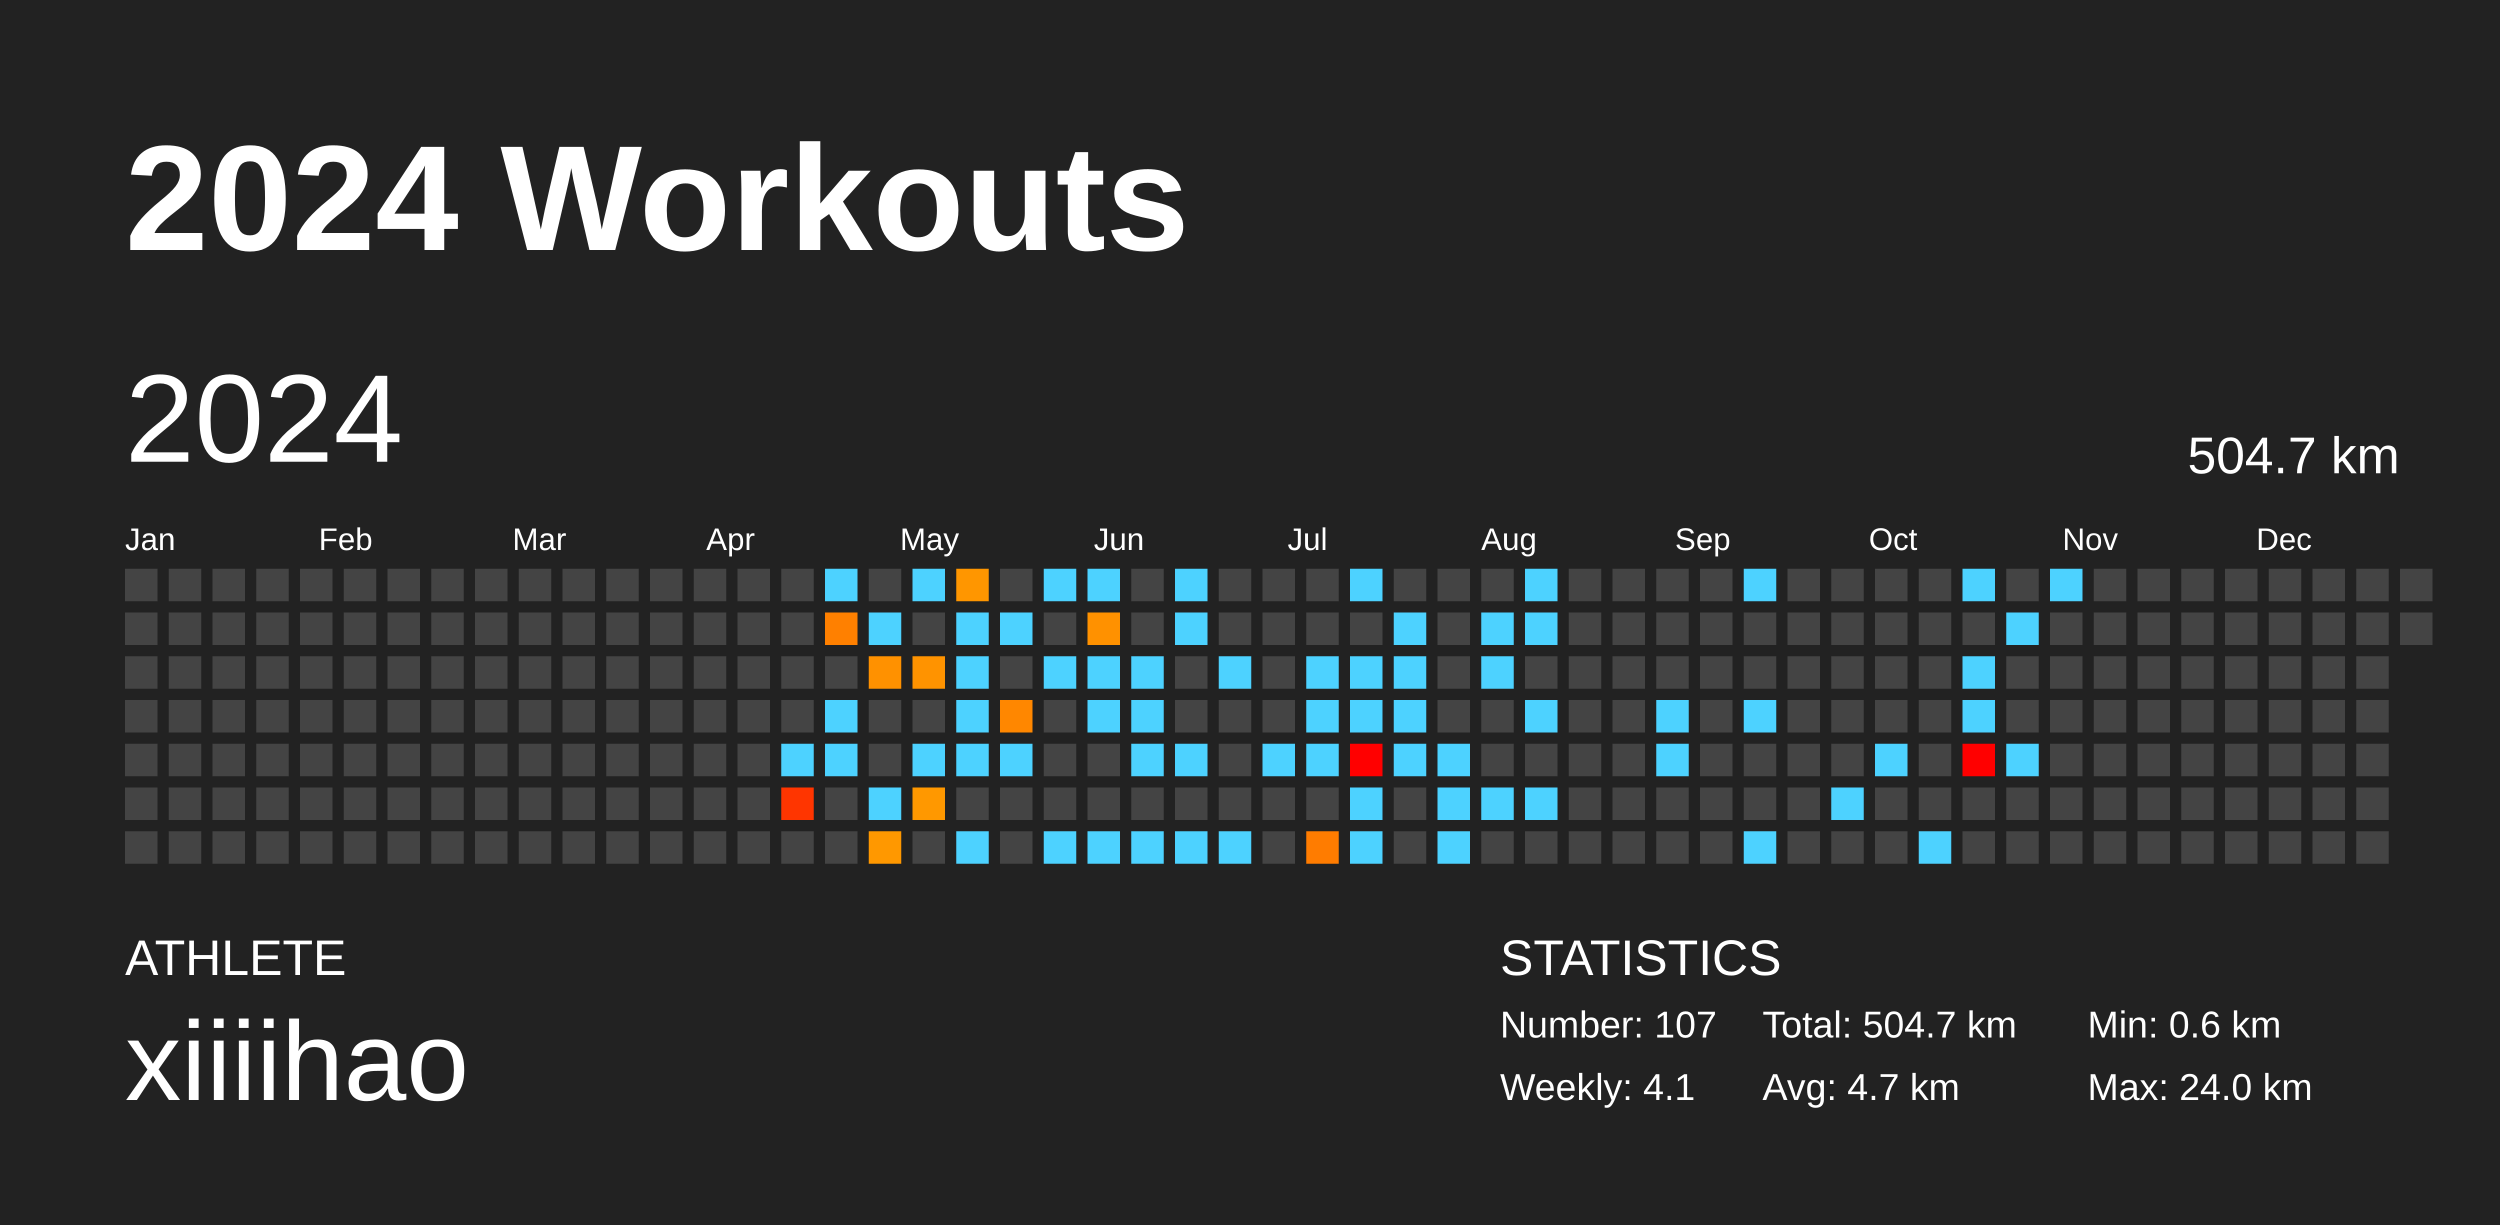
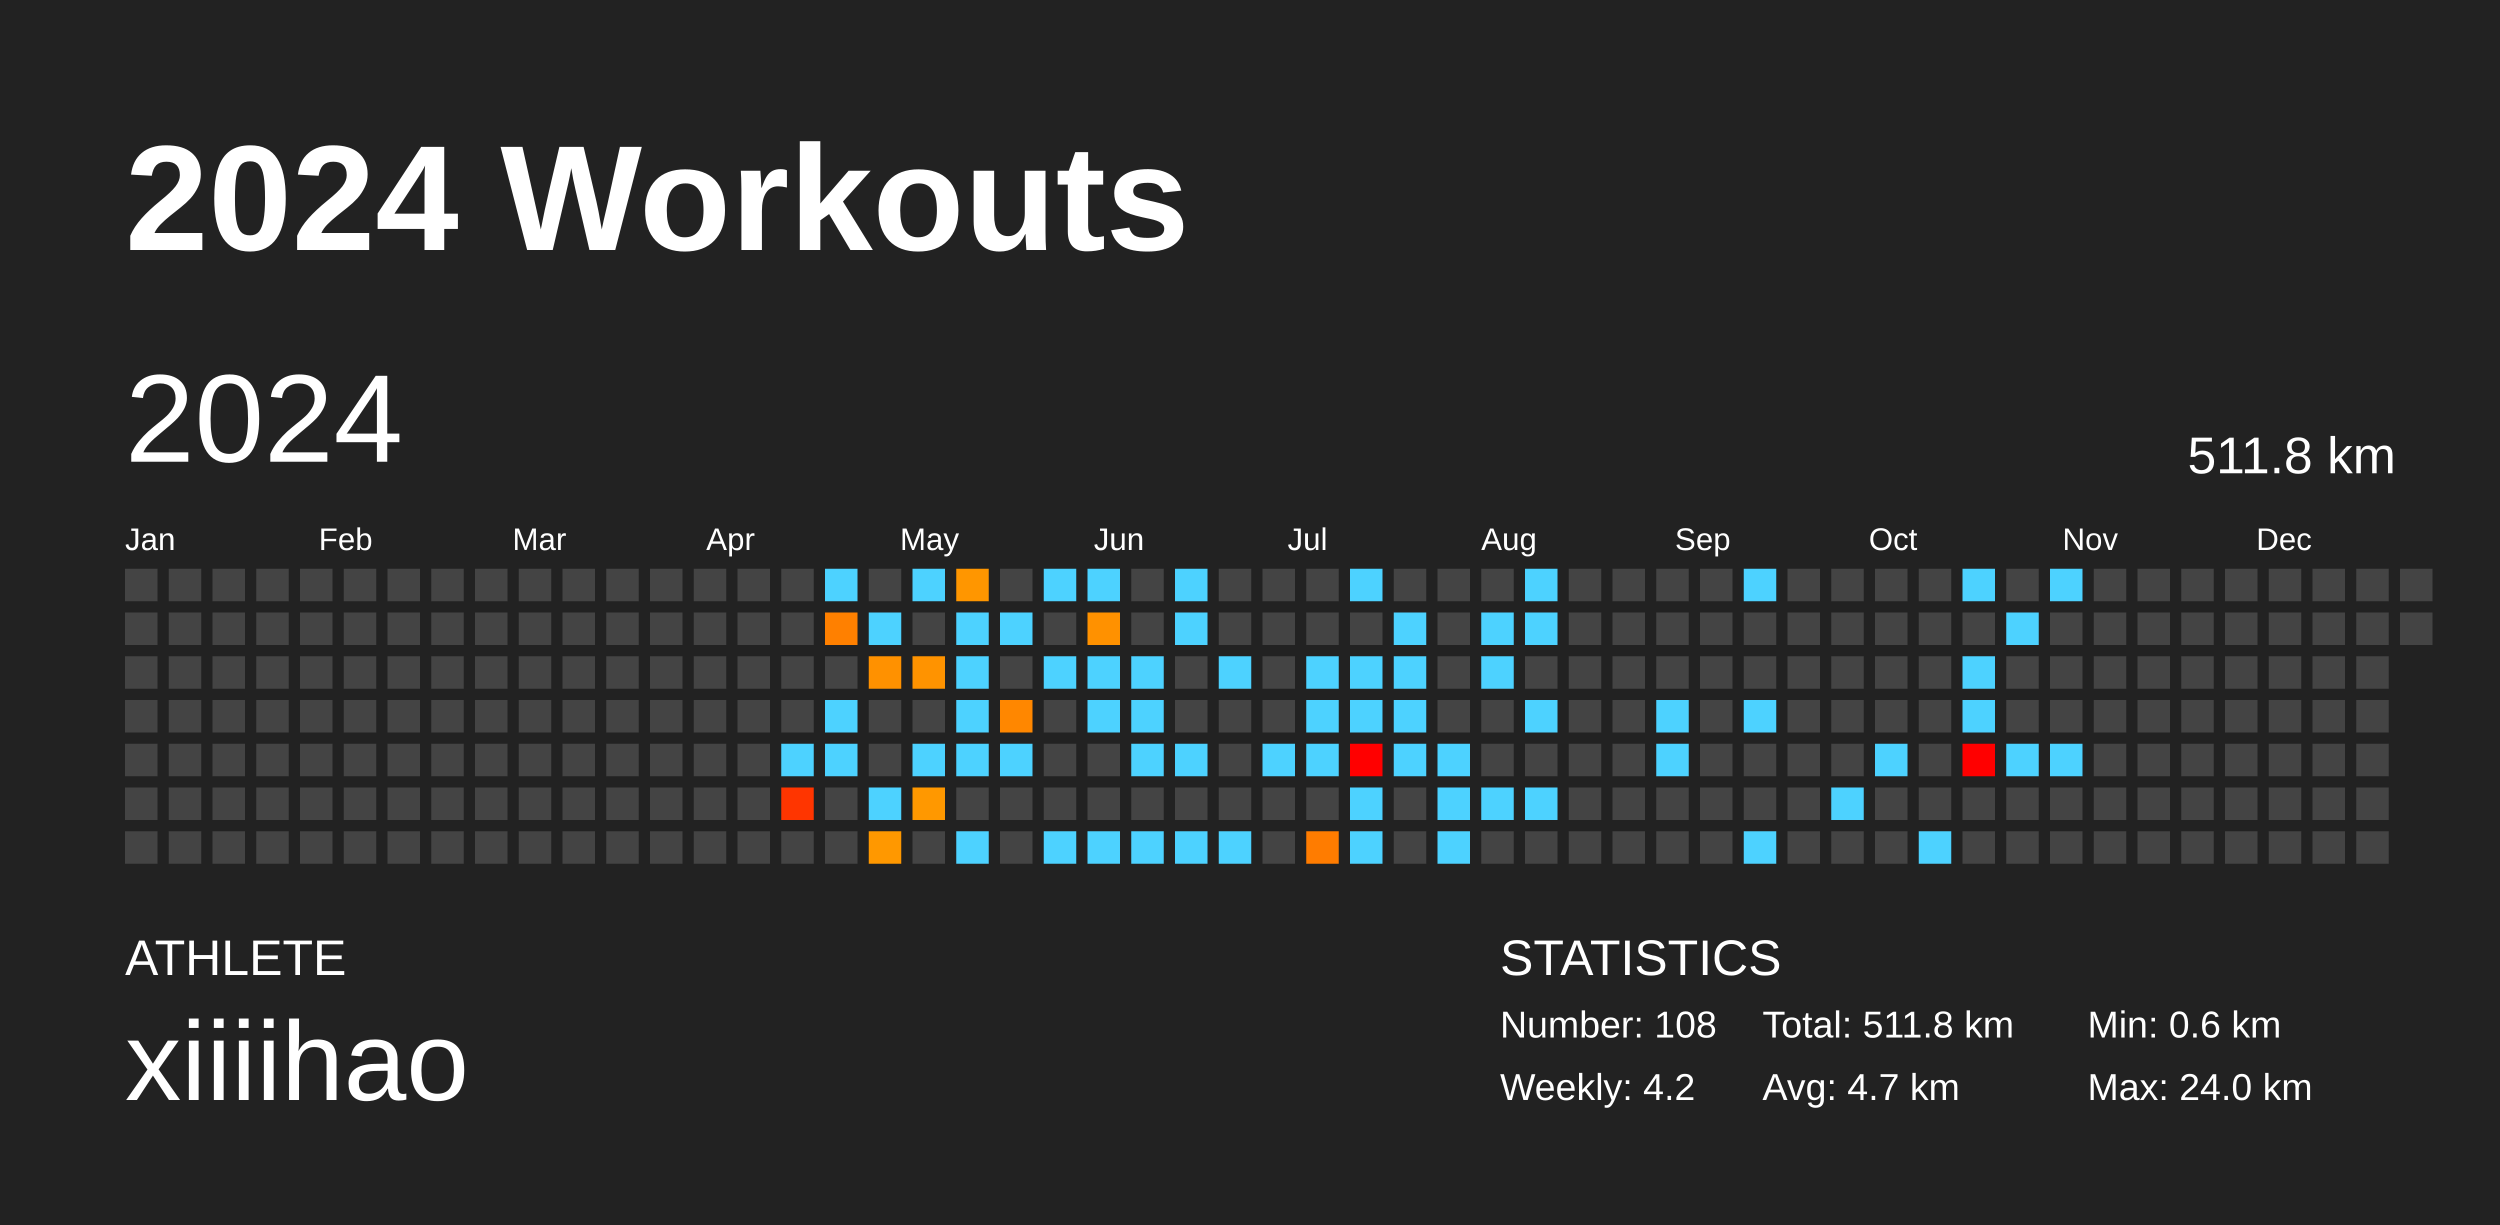
<svg xmlns="http://www.w3.org/2000/svg" baseProfile="full" height="98mm" version="1.1" viewBox="0,0,200,98" width="200mm">
  <defs />
  <rect fill="#222222" height="98" width="200" x="0" y="0" />
  <text fill="#FFFFFF" style="font-size:12px; font-family:Arial; font-weight:bold;" x="10" y="20">2024 Workouts</text>
  <text fill="#FFFFFF" style="font-size:4px; font-family:Arial" x="10" y="78">ATHLETE</text>
  <text fill="#FFFFFF" style="font-size:9px; font-family:Arial" x="10" y="88">xiiiihao</text>
  <text fill="#FFFFFF" style="font-size:4px; font-family:Arial" x="120" y="78">STATISTICS</text>
-   <text fill="#FFFFFF" style="font-size:3px; font-family:Arial" x="120" y="83">Number: 107</text>
-   <text fill="#FFFFFF" style="font-size:3px; font-family:Arial" x="120" y="88">Weekly: 4.1</text>
-   <text fill="#FFFFFF" style="font-size:3px; font-family:Arial" x="141" y="83">Total: 504.7 km</text>
+   <text fill="#FFFFFF" style="font-size:3px; font-family:Arial" x="120" y="83">Number: 108</text>
+   <text fill="#FFFFFF" style="font-size:3px; font-family:Arial" x="120" y="88">Weekly: 4.2</text>
+   <text fill="#FFFFFF" style="font-size:3px; font-family:Arial" x="141" y="83">Total: 511.8 km</text>
  <text fill="#FFFFFF" style="font-size:3px; font-family:Arial" x="141" y="88">Avg: 4.7 km</text>
  <text fill="#FFFFFF" style="font-size:3px; font-family:Arial" x="167" y="83">Min: 0.6 km</text>
  <text fill="#FFFFFF" style="font-size:3px; font-family:Arial" x="167" y="88">Max: 24.0 km</text>
  <text dominant-baseline="hanging" fill="#FFFFFF" style="font-size:10.0px; font-family:Arial;" x="10" y="30">2024</text>
-   <text dominant-baseline="hanging" fill="#FFFFFF" style="font-size:4.125px; font-family:Arial;" x="175" y="35">504.7 km</text>
+   <text dominant-baseline="hanging" fill="#FFFFFF" style="font-size:4.125px; font-family:Arial;" x="175" y="35">511.8 km</text>
  <text fill="#FFFFFF" style="font-size:2.5px; font-family:Arial" x="10.0" y="44">Jan</text>
  <text fill="#FFFFFF" style="font-size:2.5px; font-family:Arial" x="25.5" y="44">Feb</text>
  <text fill="#FFFFFF" style="font-size:2.5px; font-family:Arial" x="41.0" y="44">Mar</text>
  <text fill="#FFFFFF" style="font-size:2.5px; font-family:Arial" x="56.5" y="44">Apr</text>
  <text fill="#FFFFFF" style="font-size:2.5px; font-family:Arial" x="72.0" y="44">May</text>
  <text fill="#FFFFFF" style="font-size:2.5px; font-family:Arial" x="87.5" y="44">Jun</text>
  <text fill="#FFFFFF" style="font-size:2.5px; font-family:Arial" x="103.0" y="44">Jul</text>
  <text fill="#FFFFFF" style="font-size:2.5px; font-family:Arial" x="118.5" y="44">Aug</text>
  <text fill="#FFFFFF" style="font-size:2.5px; font-family:Arial" x="134.0" y="44">Sep</text>
  <text fill="#FFFFFF" style="font-size:2.5px; font-family:Arial" x="149.5" y="44">Oct</text>
  <text fill="#FFFFFF" style="font-size:2.5px; font-family:Arial" x="165.0" y="44">Nov</text>
  <text fill="#FFFFFF" style="font-size:2.5px; font-family:Arial" x="180.5" y="44">Dec</text>
  <rect fill="#444444" height="2.6" width="2.6" x="10.0" y="45.5" />
  <rect fill="#444444" height="2.6" width="2.6" x="10.0" y="49.0" />
  <rect fill="#444444" height="2.6" width="2.6" x="10.0" y="52.5" />
  <rect fill="#444444" height="2.6" width="2.6" x="10.0" y="56.0" />
  <rect fill="#444444" height="2.6" width="2.6" x="10.0" y="59.5" />
  <rect fill="#444444" height="2.6" width="2.6" x="10.0" y="63.0" />
  <rect fill="#444444" height="2.6" width="2.6" x="10.0" y="66.5" />
  <rect fill="#444444" height="2.6" width="2.6" x="13.5" y="45.5" />
  <rect fill="#444444" height="2.6" width="2.6" x="13.5" y="49.0" />
  <rect fill="#444444" height="2.6" width="2.6" x="13.5" y="52.5" />
  <rect fill="#444444" height="2.6" width="2.6" x="13.5" y="56.0" />
  <rect fill="#444444" height="2.6" width="2.6" x="13.5" y="59.5" />
  <rect fill="#444444" height="2.6" width="2.6" x="13.5" y="63.0" />
  <rect fill="#444444" height="2.6" width="2.6" x="13.5" y="66.5" />
  <rect fill="#444444" height="2.6" width="2.6" x="17.0" y="45.5" />
  <rect fill="#444444" height="2.6" width="2.6" x="17.0" y="49.0" />
  <rect fill="#444444" height="2.6" width="2.6" x="17.0" y="52.5" />
  <rect fill="#444444" height="2.6" width="2.6" x="17.0" y="56.0" />
  <rect fill="#444444" height="2.6" width="2.6" x="17.0" y="59.5" />
  <rect fill="#444444" height="2.6" width="2.6" x="17.0" y="63.0" />
  <rect fill="#444444" height="2.6" width="2.6" x="17.0" y="66.5" />
  <rect fill="#444444" height="2.6" width="2.6" x="20.5" y="45.5" />
  <rect fill="#444444" height="2.6" width="2.6" x="20.5" y="49.0" />
  <rect fill="#444444" height="2.6" width="2.6" x="20.5" y="52.5" />
  <rect fill="#444444" height="2.6" width="2.6" x="20.5" y="56.0" />
  <rect fill="#444444" height="2.6" width="2.6" x="20.5" y="59.5" />
  <rect fill="#444444" height="2.6" width="2.6" x="20.5" y="63.0" />
  <rect fill="#444444" height="2.6" width="2.6" x="20.5" y="66.5" />
  <rect fill="#444444" height="2.6" width="2.6" x="24.0" y="45.5" />
  <rect fill="#444444" height="2.6" width="2.6" x="24.0" y="49.0" />
  <rect fill="#444444" height="2.6" width="2.6" x="24.0" y="52.5" />
  <rect fill="#444444" height="2.6" width="2.6" x="24.0" y="56.0" />
  <rect fill="#444444" height="2.6" width="2.6" x="24.0" y="59.5" />
  <rect fill="#444444" height="2.6" width="2.6" x="24.0" y="63.0" />
  <rect fill="#444444" height="2.6" width="2.6" x="24.0" y="66.5" />
  <rect fill="#444444" height="2.6" width="2.6" x="27.5" y="45.5" />
  <rect fill="#444444" height="2.6" width="2.6" x="27.5" y="49.0" />
  <rect fill="#444444" height="2.6" width="2.6" x="27.5" y="52.5" />
  <rect fill="#444444" height="2.6" width="2.6" x="27.5" y="56.0" />
  <rect fill="#444444" height="2.6" width="2.6" x="27.5" y="59.5" />
  <rect fill="#444444" height="2.6" width="2.6" x="27.5" y="63.0" />
  <rect fill="#444444" height="2.6" width="2.6" x="27.5" y="66.5" />
  <rect fill="#444444" height="2.6" width="2.6" x="31.0" y="45.5" />
  <rect fill="#444444" height="2.6" width="2.6" x="31.0" y="49.0" />
  <rect fill="#444444" height="2.6" width="2.6" x="31.0" y="52.5" />
  <rect fill="#444444" height="2.6" width="2.6" x="31.0" y="56.0" />
  <rect fill="#444444" height="2.6" width="2.6" x="31.0" y="59.5" />
  <rect fill="#444444" height="2.6" width="2.6" x="31.0" y="63.0" />
  <rect fill="#444444" height="2.6" width="2.6" x="31.0" y="66.5" />
  <rect fill="#444444" height="2.6" width="2.6" x="34.5" y="45.5" />
  <rect fill="#444444" height="2.6" width="2.6" x="34.5" y="49.0" />
  <rect fill="#444444" height="2.6" width="2.6" x="34.5" y="52.5" />
  <rect fill="#444444" height="2.6" width="2.6" x="34.5" y="56.0" />
  <rect fill="#444444" height="2.6" width="2.6" x="34.5" y="59.5" />
  <rect fill="#444444" height="2.6" width="2.6" x="34.5" y="63.0" />
  <rect fill="#444444" height="2.6" width="2.6" x="34.5" y="66.5" />
  <rect fill="#444444" height="2.6" width="2.6" x="38.0" y="45.5" />
  <rect fill="#444444" height="2.6" width="2.6" x="38.0" y="49.0" />
  <rect fill="#444444" height="2.6" width="2.6" x="38.0" y="52.5" />
  <rect fill="#444444" height="2.6" width="2.6" x="38.0" y="56.0" />
  <rect fill="#444444" height="2.6" width="2.6" x="38.0" y="59.5" />
  <rect fill="#444444" height="2.6" width="2.6" x="38.0" y="63.0" />
  <rect fill="#444444" height="2.6" width="2.6" x="38.0" y="66.5" />
  <rect fill="#444444" height="2.6" width="2.6" x="41.5" y="45.5" />
  <rect fill="#444444" height="2.6" width="2.6" x="41.5" y="49.0" />
  <rect fill="#444444" height="2.6" width="2.6" x="41.5" y="52.5" />
  <rect fill="#444444" height="2.6" width="2.6" x="41.5" y="56.0" />
  <rect fill="#444444" height="2.6" width="2.6" x="41.5" y="59.5" />
  <rect fill="#444444" height="2.6" width="2.6" x="41.5" y="63.0" />
  <rect fill="#444444" height="2.6" width="2.6" x="41.5" y="66.5" />
  <rect fill="#444444" height="2.6" width="2.6" x="45.0" y="45.5" />
  <rect fill="#444444" height="2.6" width="2.6" x="45.0" y="49.0" />
  <rect fill="#444444" height="2.6" width="2.6" x="45.0" y="52.5" />
  <rect fill="#444444" height="2.6" width="2.6" x="45.0" y="56.0" />
  <rect fill="#444444" height="2.6" width="2.6" x="45.0" y="59.5" />
  <rect fill="#444444" height="2.6" width="2.6" x="45.0" y="63.0" />
  <rect fill="#444444" height="2.6" width="2.6" x="45.0" y="66.5" />
  <rect fill="#444444" height="2.6" width="2.6" x="48.5" y="45.5" />
  <rect fill="#444444" height="2.6" width="2.6" x="48.5" y="49.0" />
  <rect fill="#444444" height="2.6" width="2.6" x="48.5" y="52.5" />
  <rect fill="#444444" height="2.6" width="2.6" x="48.5" y="56.0" />
  <rect fill="#444444" height="2.6" width="2.6" x="48.5" y="59.5" />
  <rect fill="#444444" height="2.6" width="2.6" x="48.5" y="63.0" />
  <rect fill="#444444" height="2.6" width="2.6" x="48.5" y="66.5" />
  <rect fill="#444444" height="2.6" width="2.6" x="52.0" y="45.5" />
  <rect fill="#444444" height="2.6" width="2.6" x="52.0" y="49.0" />
  <rect fill="#444444" height="2.6" width="2.6" x="52.0" y="52.5" />
  <rect fill="#444444" height="2.6" width="2.6" x="52.0" y="56.0" />
  <rect fill="#444444" height="2.6" width="2.6" x="52.0" y="59.5" />
  <rect fill="#444444" height="2.6" width="2.6" x="52.0" y="63.0" />
  <rect fill="#444444" height="2.6" width="2.6" x="52.0" y="66.5" />
  <rect fill="#444444" height="2.6" width="2.6" x="55.5" y="45.5" />
  <rect fill="#444444" height="2.6" width="2.6" x="55.5" y="49.0" />
  <rect fill="#444444" height="2.6" width="2.6" x="55.5" y="52.5" />
  <rect fill="#444444" height="2.6" width="2.6" x="55.5" y="56.0" />
  <rect fill="#444444" height="2.6" width="2.6" x="55.5" y="59.5" />
  <rect fill="#444444" height="2.6" width="2.6" x="55.5" y="63.0" />
  <rect fill="#444444" height="2.6" width="2.6" x="55.5" y="66.5" />
  <rect fill="#444444" height="2.6" width="2.6" x="59.0" y="45.5" />
  <rect fill="#444444" height="2.6" width="2.6" x="59.0" y="49.0" />
  <rect fill="#444444" height="2.6" width="2.6" x="59.0" y="52.5" />
  <rect fill="#444444" height="2.6" width="2.6" x="59.0" y="56.0" />
  <rect fill="#444444" height="2.6" width="2.6" x="59.0" y="59.5" />
  <rect fill="#444444" height="2.6" width="2.6" x="59.0" y="63.0" />
  <rect fill="#444444" height="2.6" width="2.6" x="59.0" y="66.5" />
  <rect fill="#444444" height="2.6" width="2.6" x="62.5" y="45.5" />
  <rect fill="#444444" height="2.6" width="2.6" x="62.5" y="49.0" />
  <rect fill="#444444" height="2.6" width="2.6" x="62.5" y="52.5" />
  <rect fill="#444444" height="2.6" width="2.6" x="62.5" y="56.0" />
  <rect fill="#4dd2ff" height="2.6" width="2.6" x="62.5" y="59.5" />
  <rect fill="#ff3500" height="2.6" width="2.6" x="62.5" y="63.0" />
  <rect fill="#444444" height="2.6" width="2.6" x="62.5" y="66.5" />
  <rect fill="#4dd2ff" height="2.6" width="2.6" x="66.0" y="45.5" />
  <rect fill="#ff8000" height="2.6" width="2.6" x="66.0" y="49.0" />
  <rect fill="#444444" height="2.6" width="2.6" x="66.0" y="52.5" />
  <rect fill="#4dd2ff" height="2.6" width="2.6" x="66.0" y="56.0" />
  <rect fill="#4dd2ff" height="2.6" width="2.6" x="66.0" y="59.5" />
  <rect fill="#444444" height="2.6" width="2.6" x="66.0" y="63.0" />
  <rect fill="#444444" height="2.6" width="2.6" x="66.0" y="66.5" />
  <rect fill="#444444" height="2.6" width="2.6" x="69.5" y="45.5" />
  <rect fill="#4dd2ff" height="2.6" width="2.6" x="69.5" y="49.0" />
  <rect fill="#ff9100" height="2.6" width="2.6" x="69.5" y="52.5" />
  <rect fill="#444444" height="2.6" width="2.6" x="69.5" y="56.0" />
  <rect fill="#444444" height="2.6" width="2.6" x="69.5" y="59.5" />
  <rect fill="#4dd2ff" height="2.6" width="2.6" x="69.5" y="63.0" />
  <rect fill="#ff9800" height="2.6" width="2.6" x="69.5" y="66.5" />
  <rect fill="#4dd2ff" height="2.6" width="2.6" x="73.0" y="45.5" />
  <rect fill="#444444" height="2.6" width="2.6" x="73.0" y="49.0" />
  <rect fill="#ff9300" height="2.6" width="2.6" x="73.0" y="52.5" />
  <rect fill="#444444" height="2.6" width="2.6" x="73.0" y="56.0" />
  <rect fill="#4dd2ff" height="2.6" width="2.6" x="73.0" y="59.5" />
  <rect fill="#ff9800" height="2.6" width="2.6" x="73.0" y="63.0" />
  <rect fill="#444444" height="2.6" width="2.6" x="73.0" y="66.5" />
  <rect fill="#ff9600" height="2.6" width="2.6" x="76.5" y="45.5" />
  <rect fill="#4dd2ff" height="2.6" width="2.6" x="76.5" y="49.0" />
  <rect fill="#4dd2ff" height="2.6" width="2.6" x="76.5" y="52.5" />
  <rect fill="#4dd2ff" height="2.6" width="2.6" x="76.5" y="56.0" />
  <rect fill="#4dd2ff" height="2.6" width="2.6" x="76.5" y="59.5" />
  <rect fill="#444444" height="2.6" width="2.6" x="76.5" y="63.0" />
  <rect fill="#4dd2ff" height="2.6" width="2.6" x="76.5" y="66.5" />
  <rect fill="#444444" height="2.6" width="2.6" x="80.0" y="45.5" />
  <rect fill="#4dd2ff" height="2.6" width="2.6" x="80.0" y="49.0" />
  <rect fill="#444444" height="2.6" width="2.6" x="80.0" y="52.5" />
  <rect fill="#ff8700" height="2.6" width="2.6" x="80.0" y="56.0" />
  <rect fill="#4dd2ff" height="2.6" width="2.6" x="80.0" y="59.5" />
  <rect fill="#444444" height="2.6" width="2.6" x="80.0" y="63.0" />
  <rect fill="#444444" height="2.6" width="2.6" x="80.0" y="66.5" />
  <rect fill="#4dd2ff" height="2.6" width="2.6" x="83.5" y="45.5" />
  <rect fill="#444444" height="2.6" width="2.6" x="83.5" y="49.0" />
  <rect fill="#4dd2ff" height="2.6" width="2.6" x="83.5" y="52.5" />
  <rect fill="#444444" height="2.6" width="2.6" x="83.5" y="56.0" />
  <rect fill="#444444" height="2.6" width="2.6" x="83.5" y="59.5" />
  <rect fill="#444444" height="2.6" width="2.6" x="83.5" y="63.0" />
  <rect fill="#4dd2ff" height="2.6" width="2.6" x="83.5" y="66.5" />
  <rect fill="#4dd2ff" height="2.6" width="2.6" x="87.0" y="45.5" />
  <rect fill="#ff9100" height="2.6" width="2.6" x="87.0" y="49.0" />
  <rect fill="#4dd2ff" height="2.6" width="2.6" x="87.0" y="52.5" />
  <rect fill="#4dd2ff" height="2.6" width="2.6" x="87.0" y="56.0" />
  <rect fill="#444444" height="2.6" width="2.6" x="87.0" y="59.5" />
  <rect fill="#444444" height="2.6" width="2.6" x="87.0" y="63.0" />
  <rect fill="#4dd2ff" height="2.6" width="2.6" x="87.0" y="66.5" />
  <rect fill="#444444" height="2.6" width="2.6" x="90.5" y="45.5" />
  <rect fill="#444444" height="2.6" width="2.6" x="90.5" y="49.0" />
  <rect fill="#4dd2ff" height="2.6" width="2.6" x="90.5" y="52.5" />
  <rect fill="#4dd2ff" height="2.6" width="2.6" x="90.5" y="56.0" />
  <rect fill="#4dd2ff" height="2.6" width="2.6" x="90.5" y="59.5" />
  <rect fill="#444444" height="2.6" width="2.6" x="90.5" y="63.0" />
  <rect fill="#4dd2ff" height="2.6" width="2.6" x="90.5" y="66.5" />
  <rect fill="#4dd2ff" height="2.6" width="2.6" x="94.0" y="45.5" />
  <rect fill="#4dd2ff" height="2.6" width="2.6" x="94.0" y="49.0" />
  <rect fill="#444444" height="2.6" width="2.6" x="94.0" y="52.5" />
  <rect fill="#444444" height="2.6" width="2.6" x="94.0" y="56.0" />
  <rect fill="#4dd2ff" height="2.6" width="2.6" x="94.0" y="59.5" />
  <rect fill="#444444" height="2.6" width="2.6" x="94.0" y="63.0" />
  <rect fill="#4dd2ff" height="2.6" width="2.6" x="94.0" y="66.5" />
  <rect fill="#444444" height="2.6" width="2.6" x="97.5" y="45.5" />
  <rect fill="#444444" height="2.6" width="2.6" x="97.5" y="49.0" />
  <rect fill="#4dd2ff" height="2.6" width="2.6" x="97.5" y="52.5" />
  <rect fill="#444444" height="2.6" width="2.6" x="97.5" y="56.0" />
  <rect fill="#444444" height="2.6" width="2.6" x="97.5" y="59.5" />
  <rect fill="#444444" height="2.6" width="2.6" x="97.5" y="63.0" />
  <rect fill="#4dd2ff" height="2.6" width="2.6" x="97.5" y="66.5" />
  <rect fill="#444444" height="2.6" width="2.6" x="101.0" y="45.5" />
  <rect fill="#444444" height="2.6" width="2.6" x="101.0" y="49.0" />
  <rect fill="#444444" height="2.6" width="2.6" x="101.0" y="52.5" />
  <rect fill="#444444" height="2.6" width="2.6" x="101.0" y="56.0" />
  <rect fill="#4dd2ff" height="2.6" width="2.6" x="101.0" y="59.5" />
  <rect fill="#444444" height="2.6" width="2.6" x="101.0" y="63.0" />
  <rect fill="#444444" height="2.6" width="2.6" x="101.0" y="66.5" />
  <rect fill="#444444" height="2.6" width="2.6" x="104.5" y="45.5" />
  <rect fill="#444444" height="2.6" width="2.6" x="104.5" y="49.0" />
  <rect fill="#4dd2ff" height="2.6" width="2.6" x="104.5" y="52.5" />
  <rect fill="#4dd2ff" height="2.6" width="2.6" x="104.5" y="56.0" />
  <rect fill="#4dd2ff" height="2.6" width="2.6" x="104.5" y="59.5" />
  <rect fill="#444444" height="2.6" width="2.6" x="104.5" y="63.0" />
  <rect fill="#ff7c00" height="2.6" width="2.6" x="104.5" y="66.5" />
  <rect fill="#4dd2ff" height="2.6" width="2.6" x="108.0" y="45.5" />
  <rect fill="#444444" height="2.6" width="2.6" x="108.0" y="49.0" />
  <rect fill="#4dd2ff" height="2.6" width="2.6" x="108.0" y="52.5" />
  <rect fill="#4dd2ff" height="2.6" width="2.6" x="108.0" y="56.0" />
  <rect fill="red" height="2.6" width="2.6" x="108.0" y="59.5" />
  <rect fill="#4dd2ff" height="2.6" width="2.6" x="108.0" y="63.0" />
  <rect fill="#4dd2ff" height="2.6" width="2.6" x="108.0" y="66.5" />
  <rect fill="#444444" height="2.6" width="2.6" x="111.5" y="45.5" />
  <rect fill="#4dd2ff" height="2.6" width="2.6" x="111.5" y="49.0" />
  <rect fill="#4dd2ff" height="2.6" width="2.6" x="111.5" y="52.5" />
  <rect fill="#4dd2ff" height="2.6" width="2.6" x="111.5" y="56.0" />
  <rect fill="#4dd2ff" height="2.6" width="2.6" x="111.5" y="59.5" />
  <rect fill="#444444" height="2.6" width="2.6" x="111.5" y="63.0" />
  <rect fill="#444444" height="2.6" width="2.6" x="111.5" y="66.5" />
  <rect fill="#444444" height="2.6" width="2.6" x="115.0" y="45.5" />
  <rect fill="#444444" height="2.6" width="2.6" x="115.0" y="49.0" />
  <rect fill="#444444" height="2.6" width="2.6" x="115.0" y="52.5" />
  <rect fill="#444444" height="2.6" width="2.6" x="115.0" y="56.0" />
  <rect fill="#4dd2ff" height="2.6" width="2.6" x="115.0" y="59.5" />
  <rect fill="#4dd2ff" height="2.6" width="2.6" x="115.0" y="63.0" />
  <rect fill="#4dd2ff" height="2.6" width="2.6" x="115.0" y="66.5" />
  <rect fill="#444444" height="2.6" width="2.6" x="118.5" y="45.5" />
  <rect fill="#4dd2ff" height="2.6" width="2.6" x="118.5" y="49.0" />
  <rect fill="#4dd2ff" height="2.6" width="2.6" x="118.5" y="52.5" />
  <rect fill="#444444" height="2.6" width="2.6" x="118.5" y="56.0" />
  <rect fill="#444444" height="2.6" width="2.6" x="118.5" y="59.5" />
  <rect fill="#4dd2ff" height="2.6" width="2.6" x="118.5" y="63.0" />
  <rect fill="#444444" height="2.6" width="2.6" x="118.5" y="66.5" />
  <rect fill="#4dd2ff" height="2.6" width="2.6" x="122.0" y="45.5" />
  <rect fill="#4dd2ff" height="2.6" width="2.6" x="122.0" y="49.0" />
  <rect fill="#444444" height="2.6" width="2.6" x="122.0" y="52.5" />
  <rect fill="#4dd2ff" height="2.6" width="2.6" x="122.0" y="56.0" />
  <rect fill="#444444" height="2.6" width="2.6" x="122.0" y="59.5" />
  <rect fill="#4dd2ff" height="2.6" width="2.6" x="122.0" y="63.0" />
  <rect fill="#444444" height="2.6" width="2.6" x="122.0" y="66.5" />
  <rect fill="#444444" height="2.6" width="2.6" x="125.5" y="45.5" />
  <rect fill="#444444" height="2.6" width="2.6" x="125.5" y="49.0" />
  <rect fill="#444444" height="2.6" width="2.6" x="125.5" y="52.5" />
  <rect fill="#444444" height="2.6" width="2.6" x="125.5" y="56.0" />
  <rect fill="#444444" height="2.6" width="2.6" x="125.5" y="59.5" />
  <rect fill="#444444" height="2.6" width="2.6" x="125.5" y="63.0" />
  <rect fill="#444444" height="2.6" width="2.6" x="125.5" y="66.5" />
  <rect fill="#444444" height="2.6" width="2.6" x="129.0" y="45.5" />
  <rect fill="#444444" height="2.6" width="2.6" x="129.0" y="49.0" />
  <rect fill="#444444" height="2.6" width="2.6" x="129.0" y="52.5" />
  <rect fill="#444444" height="2.6" width="2.6" x="129.0" y="56.0" />
  <rect fill="#444444" height="2.6" width="2.6" x="129.0" y="59.5" />
  <rect fill="#444444" height="2.6" width="2.6" x="129.0" y="63.0" />
  <rect fill="#444444" height="2.6" width="2.6" x="129.0" y="66.5" />
  <rect fill="#444444" height="2.6" width="2.6" x="132.5" y="45.5" />
  <rect fill="#444444" height="2.6" width="2.6" x="132.5" y="49.0" />
  <rect fill="#444444" height="2.6" width="2.6" x="132.5" y="52.5" />
  <rect fill="#4dd2ff" height="2.6" width="2.6" x="132.5" y="56.0" />
  <rect fill="#4dd2ff" height="2.6" width="2.6" x="132.5" y="59.5" />
  <rect fill="#444444" height="2.6" width="2.6" x="132.5" y="63.0" />
  <rect fill="#444444" height="2.6" width="2.6" x="132.5" y="66.5" />
  <rect fill="#444444" height="2.6" width="2.6" x="136.0" y="45.5" />
  <rect fill="#444444" height="2.6" width="2.6" x="136.0" y="49.0" />
  <rect fill="#444444" height="2.6" width="2.6" x="136.0" y="52.5" />
  <rect fill="#444444" height="2.6" width="2.6" x="136.0" y="56.0" />
  <rect fill="#444444" height="2.6" width="2.6" x="136.0" y="59.5" />
  <rect fill="#444444" height="2.6" width="2.6" x="136.0" y="63.0" />
  <rect fill="#444444" height="2.6" width="2.6" x="136.0" y="66.5" />
  <rect fill="#4dd2ff" height="2.6" width="2.6" x="139.5" y="45.5" />
  <rect fill="#444444" height="2.6" width="2.6" x="139.5" y="49.0" />
  <rect fill="#444444" height="2.6" width="2.6" x="139.5" y="52.5" />
  <rect fill="#4dd2ff" height="2.6" width="2.6" x="139.5" y="56.0" />
  <rect fill="#444444" height="2.6" width="2.6" x="139.5" y="59.5" />
  <rect fill="#444444" height="2.6" width="2.6" x="139.5" y="63.0" />
  <rect fill="#4dd2ff" height="2.6" width="2.6" x="139.5" y="66.5" />
  <rect fill="#444444" height="2.6" width="2.6" x="143.0" y="45.5" />
  <rect fill="#444444" height="2.6" width="2.6" x="143.0" y="49.0" />
  <rect fill="#444444" height="2.6" width="2.6" x="143.0" y="52.5" />
  <rect fill="#444444" height="2.6" width="2.6" x="143.0" y="56.0" />
  <rect fill="#444444" height="2.6" width="2.6" x="143.0" y="59.5" />
  <rect fill="#444444" height="2.6" width="2.6" x="143.0" y="63.0" />
  <rect fill="#444444" height="2.6" width="2.6" x="143.0" y="66.5" />
  <rect fill="#444444" height="2.6" width="2.6" x="146.5" y="45.5" />
  <rect fill="#444444" height="2.6" width="2.6" x="146.5" y="49.0" />
  <rect fill="#444444" height="2.6" width="2.6" x="146.5" y="52.5" />
  <rect fill="#444444" height="2.6" width="2.6" x="146.5" y="56.0" />
  <rect fill="#444444" height="2.6" width="2.6" x="146.5" y="59.5" />
  <rect fill="#4dd2ff" height="2.6" width="2.6" x="146.5" y="63.0" />
  <rect fill="#444444" height="2.6" width="2.6" x="146.5" y="66.5" />
  <rect fill="#444444" height="2.6" width="2.6" x="150.0" y="45.5" />
  <rect fill="#444444" height="2.6" width="2.6" x="150.0" y="49.0" />
  <rect fill="#444444" height="2.6" width="2.6" x="150.0" y="52.5" />
  <rect fill="#444444" height="2.6" width="2.6" x="150.0" y="56.0" />
  <rect fill="#4dd2ff" height="2.6" width="2.6" x="150.0" y="59.5" />
  <rect fill="#444444" height="2.6" width="2.6" x="150.0" y="63.0" />
  <rect fill="#444444" height="2.6" width="2.6" x="150.0" y="66.5" />
  <rect fill="#444444" height="2.6" width="2.6" x="153.5" y="45.5" />
  <rect fill="#444444" height="2.6" width="2.6" x="153.5" y="49.0" />
  <rect fill="#444444" height="2.6" width="2.6" x="153.5" y="52.5" />
  <rect fill="#444444" height="2.6" width="2.6" x="153.5" y="56.0" />
  <rect fill="#444444" height="2.6" width="2.6" x="153.5" y="59.5" />
  <rect fill="#444444" height="2.6" width="2.6" x="153.5" y="63.0" />
  <rect fill="#4dd2ff" height="2.6" width="2.6" x="153.5" y="66.5" />
  <rect fill="#4dd2ff" height="2.6" width="2.6" x="157.0" y="45.5" />
  <rect fill="#444444" height="2.6" width="2.6" x="157.0" y="49.0" />
  <rect fill="#4dd2ff" height="2.6" width="2.6" x="157.0" y="52.5" />
  <rect fill="#4dd2ff" height="2.6" width="2.6" x="157.0" y="56.0" />
  <rect fill="red" height="2.6" width="2.6" x="157.0" y="59.5" />
  <rect fill="#444444" height="2.6" width="2.6" x="157.0" y="63.0" />
  <rect fill="#444444" height="2.6" width="2.6" x="157.0" y="66.5" />
  <rect fill="#444444" height="2.6" width="2.6" x="160.5" y="45.5" />
  <rect fill="#4dd2ff" height="2.6" width="2.6" x="160.5" y="49.0" />
  <rect fill="#444444" height="2.6" width="2.6" x="160.5" y="52.5" />
  <rect fill="#444444" height="2.6" width="2.6" x="160.5" y="56.0" />
  <rect fill="#4dd2ff" height="2.6" width="2.6" x="160.5" y="59.5" />
  <rect fill="#444444" height="2.6" width="2.6" x="160.5" y="63.0" />
  <rect fill="#444444" height="2.6" width="2.6" x="160.5" y="66.5" />
  <rect fill="#4dd2ff" height="2.6" width="2.6" x="164.0" y="45.5" />
  <rect fill="#444444" height="2.6" width="2.6" x="164.0" y="49.0" />
  <rect fill="#444444" height="2.6" width="2.6" x="164.0" y="52.5" />
  <rect fill="#444444" height="2.6" width="2.6" x="164.0" y="56.0" />
-   <rect fill="#444444" height="2.6" width="2.6" x="164.0" y="59.5" />
+   <rect fill="#4dd2ff" height="2.6" width="2.6" x="164.0" y="59.5" />
  <rect fill="#444444" height="2.6" width="2.6" x="164.0" y="63.0" />
  <rect fill="#444444" height="2.6" width="2.6" x="164.0" y="66.5" />
  <rect fill="#444444" height="2.6" width="2.6" x="167.5" y="45.5" />
  <rect fill="#444444" height="2.6" width="2.6" x="167.5" y="49.0" />
  <rect fill="#444444" height="2.6" width="2.6" x="167.5" y="52.5" />
  <rect fill="#444444" height="2.6" width="2.6" x="167.5" y="56.0" />
  <rect fill="#444444" height="2.6" width="2.6" x="167.5" y="59.5" />
  <rect fill="#444444" height="2.6" width="2.6" x="167.5" y="63.0" />
  <rect fill="#444444" height="2.6" width="2.6" x="167.5" y="66.5" />
  <rect fill="#444444" height="2.6" width="2.6" x="171.0" y="45.5" />
  <rect fill="#444444" height="2.6" width="2.6" x="171.0" y="49.0" />
  <rect fill="#444444" height="2.6" width="2.6" x="171.0" y="52.5" />
  <rect fill="#444444" height="2.6" width="2.6" x="171.0" y="56.0" />
  <rect fill="#444444" height="2.6" width="2.6" x="171.0" y="59.5" />
  <rect fill="#444444" height="2.6" width="2.6" x="171.0" y="63.0" />
  <rect fill="#444444" height="2.6" width="2.6" x="171.0" y="66.5" />
  <rect fill="#444444" height="2.6" width="2.6" x="174.5" y="45.5" />
  <rect fill="#444444" height="2.6" width="2.6" x="174.5" y="49.0" />
  <rect fill="#444444" height="2.6" width="2.6" x="174.5" y="52.5" />
  <rect fill="#444444" height="2.6" width="2.6" x="174.5" y="56.0" />
  <rect fill="#444444" height="2.6" width="2.6" x="174.5" y="59.5" />
  <rect fill="#444444" height="2.6" width="2.6" x="174.5" y="63.0" />
  <rect fill="#444444" height="2.6" width="2.6" x="174.5" y="66.5" />
  <rect fill="#444444" height="2.6" width="2.6" x="178.0" y="45.5" />
  <rect fill="#444444" height="2.6" width="2.6" x="178.0" y="49.0" />
  <rect fill="#444444" height="2.6" width="2.6" x="178.0" y="52.5" />
  <rect fill="#444444" height="2.6" width="2.6" x="178.0" y="56.0" />
  <rect fill="#444444" height="2.6" width="2.6" x="178.0" y="59.5" />
  <rect fill="#444444" height="2.6" width="2.6" x="178.0" y="63.0" />
  <rect fill="#444444" height="2.6" width="2.6" x="178.0" y="66.5" />
  <rect fill="#444444" height="2.6" width="2.6" x="181.5" y="45.5" />
  <rect fill="#444444" height="2.6" width="2.6" x="181.5" y="49.0" />
  <rect fill="#444444" height="2.6" width="2.6" x="181.5" y="52.5" />
  <rect fill="#444444" height="2.6" width="2.6" x="181.5" y="56.0" />
  <rect fill="#444444" height="2.6" width="2.6" x="181.5" y="59.5" />
  <rect fill="#444444" height="2.6" width="2.6" x="181.5" y="63.0" />
  <rect fill="#444444" height="2.6" width="2.6" x="181.5" y="66.5" />
  <rect fill="#444444" height="2.6" width="2.6" x="185.0" y="45.5" />
  <rect fill="#444444" height="2.6" width="2.6" x="185.0" y="49.0" />
  <rect fill="#444444" height="2.6" width="2.6" x="185.0" y="52.5" />
  <rect fill="#444444" height="2.6" width="2.6" x="185.0" y="56.0" />
  <rect fill="#444444" height="2.6" width="2.6" x="185.0" y="59.5" />
  <rect fill="#444444" height="2.6" width="2.6" x="185.0" y="63.0" />
  <rect fill="#444444" height="2.6" width="2.6" x="185.0" y="66.5" />
  <rect fill="#444444" height="2.6" width="2.6" x="188.5" y="45.5" />
  <rect fill="#444444" height="2.6" width="2.6" x="188.5" y="49.0" />
  <rect fill="#444444" height="2.6" width="2.6" x="188.5" y="52.5" />
  <rect fill="#444444" height="2.6" width="2.6" x="188.5" y="56.0" />
  <rect fill="#444444" height="2.6" width="2.6" x="188.5" y="59.5" />
  <rect fill="#444444" height="2.6" width="2.6" x="188.5" y="63.0" />
  <rect fill="#444444" height="2.6" width="2.6" x="188.5" y="66.5" />
  <rect fill="#444444" height="2.6" width="2.6" x="192.0" y="45.5" />
  <rect fill="#444444" height="2.6" width="2.6" x="192.0" y="49.0" />
</svg>
